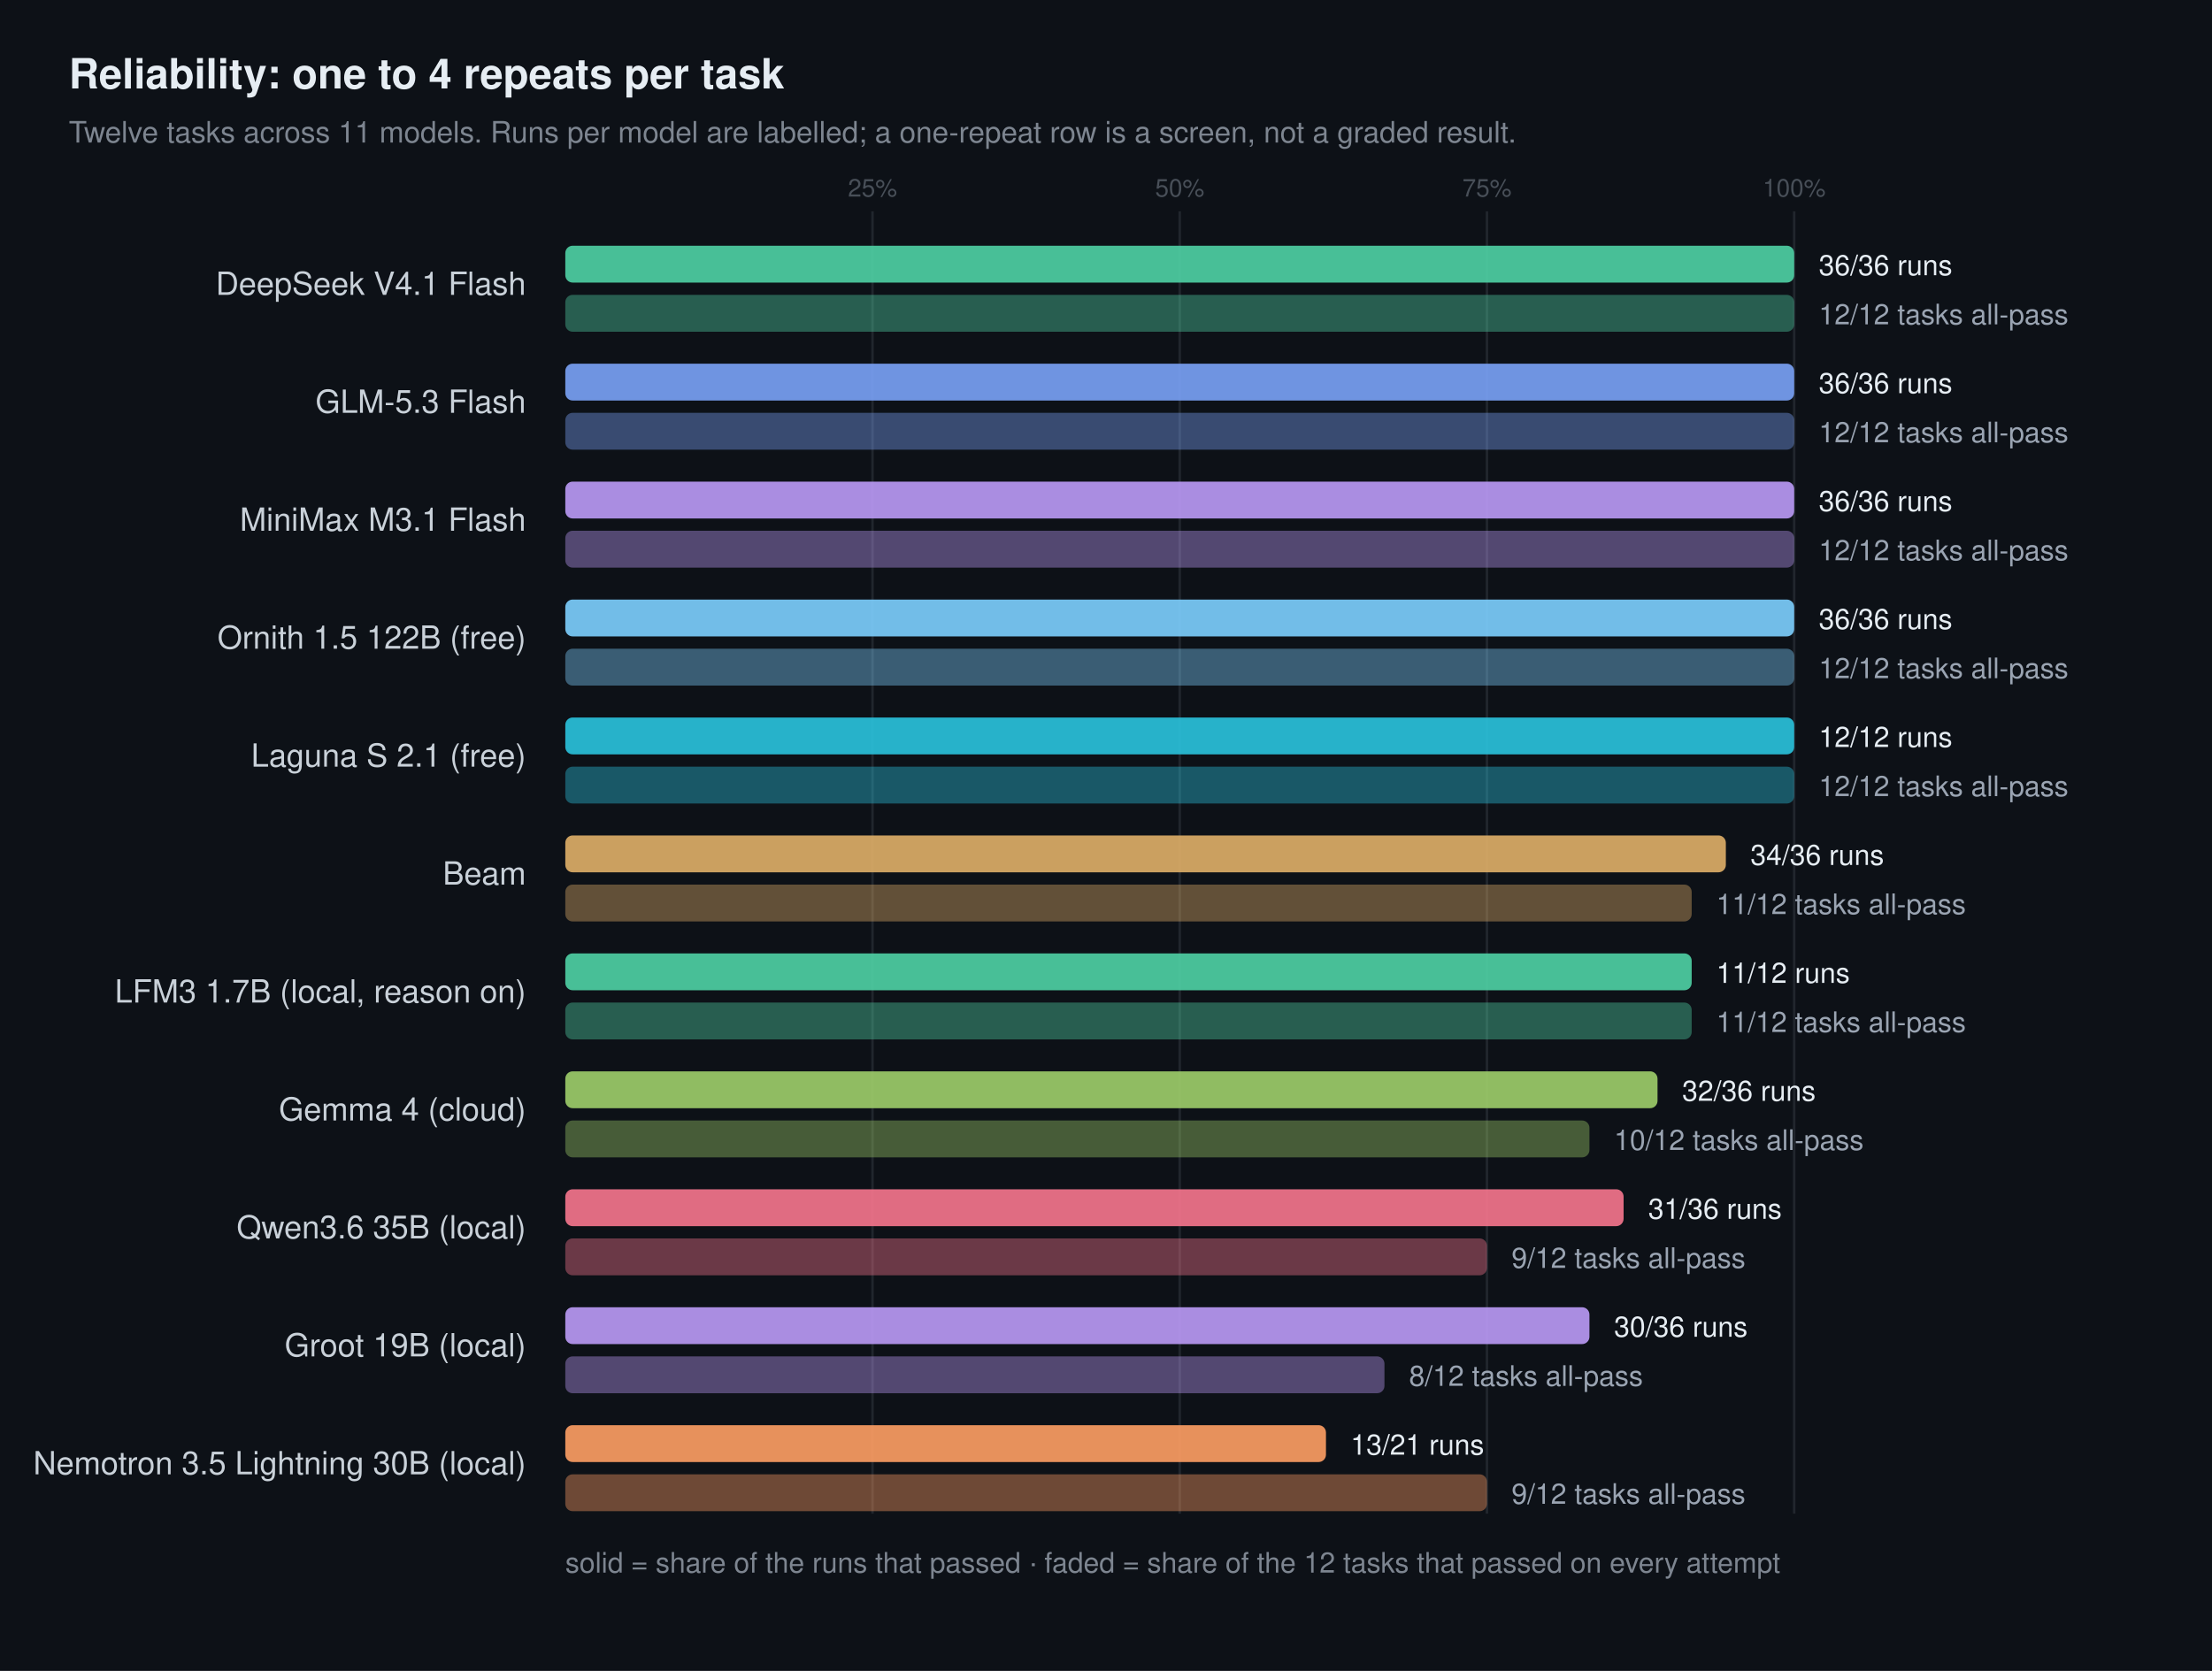
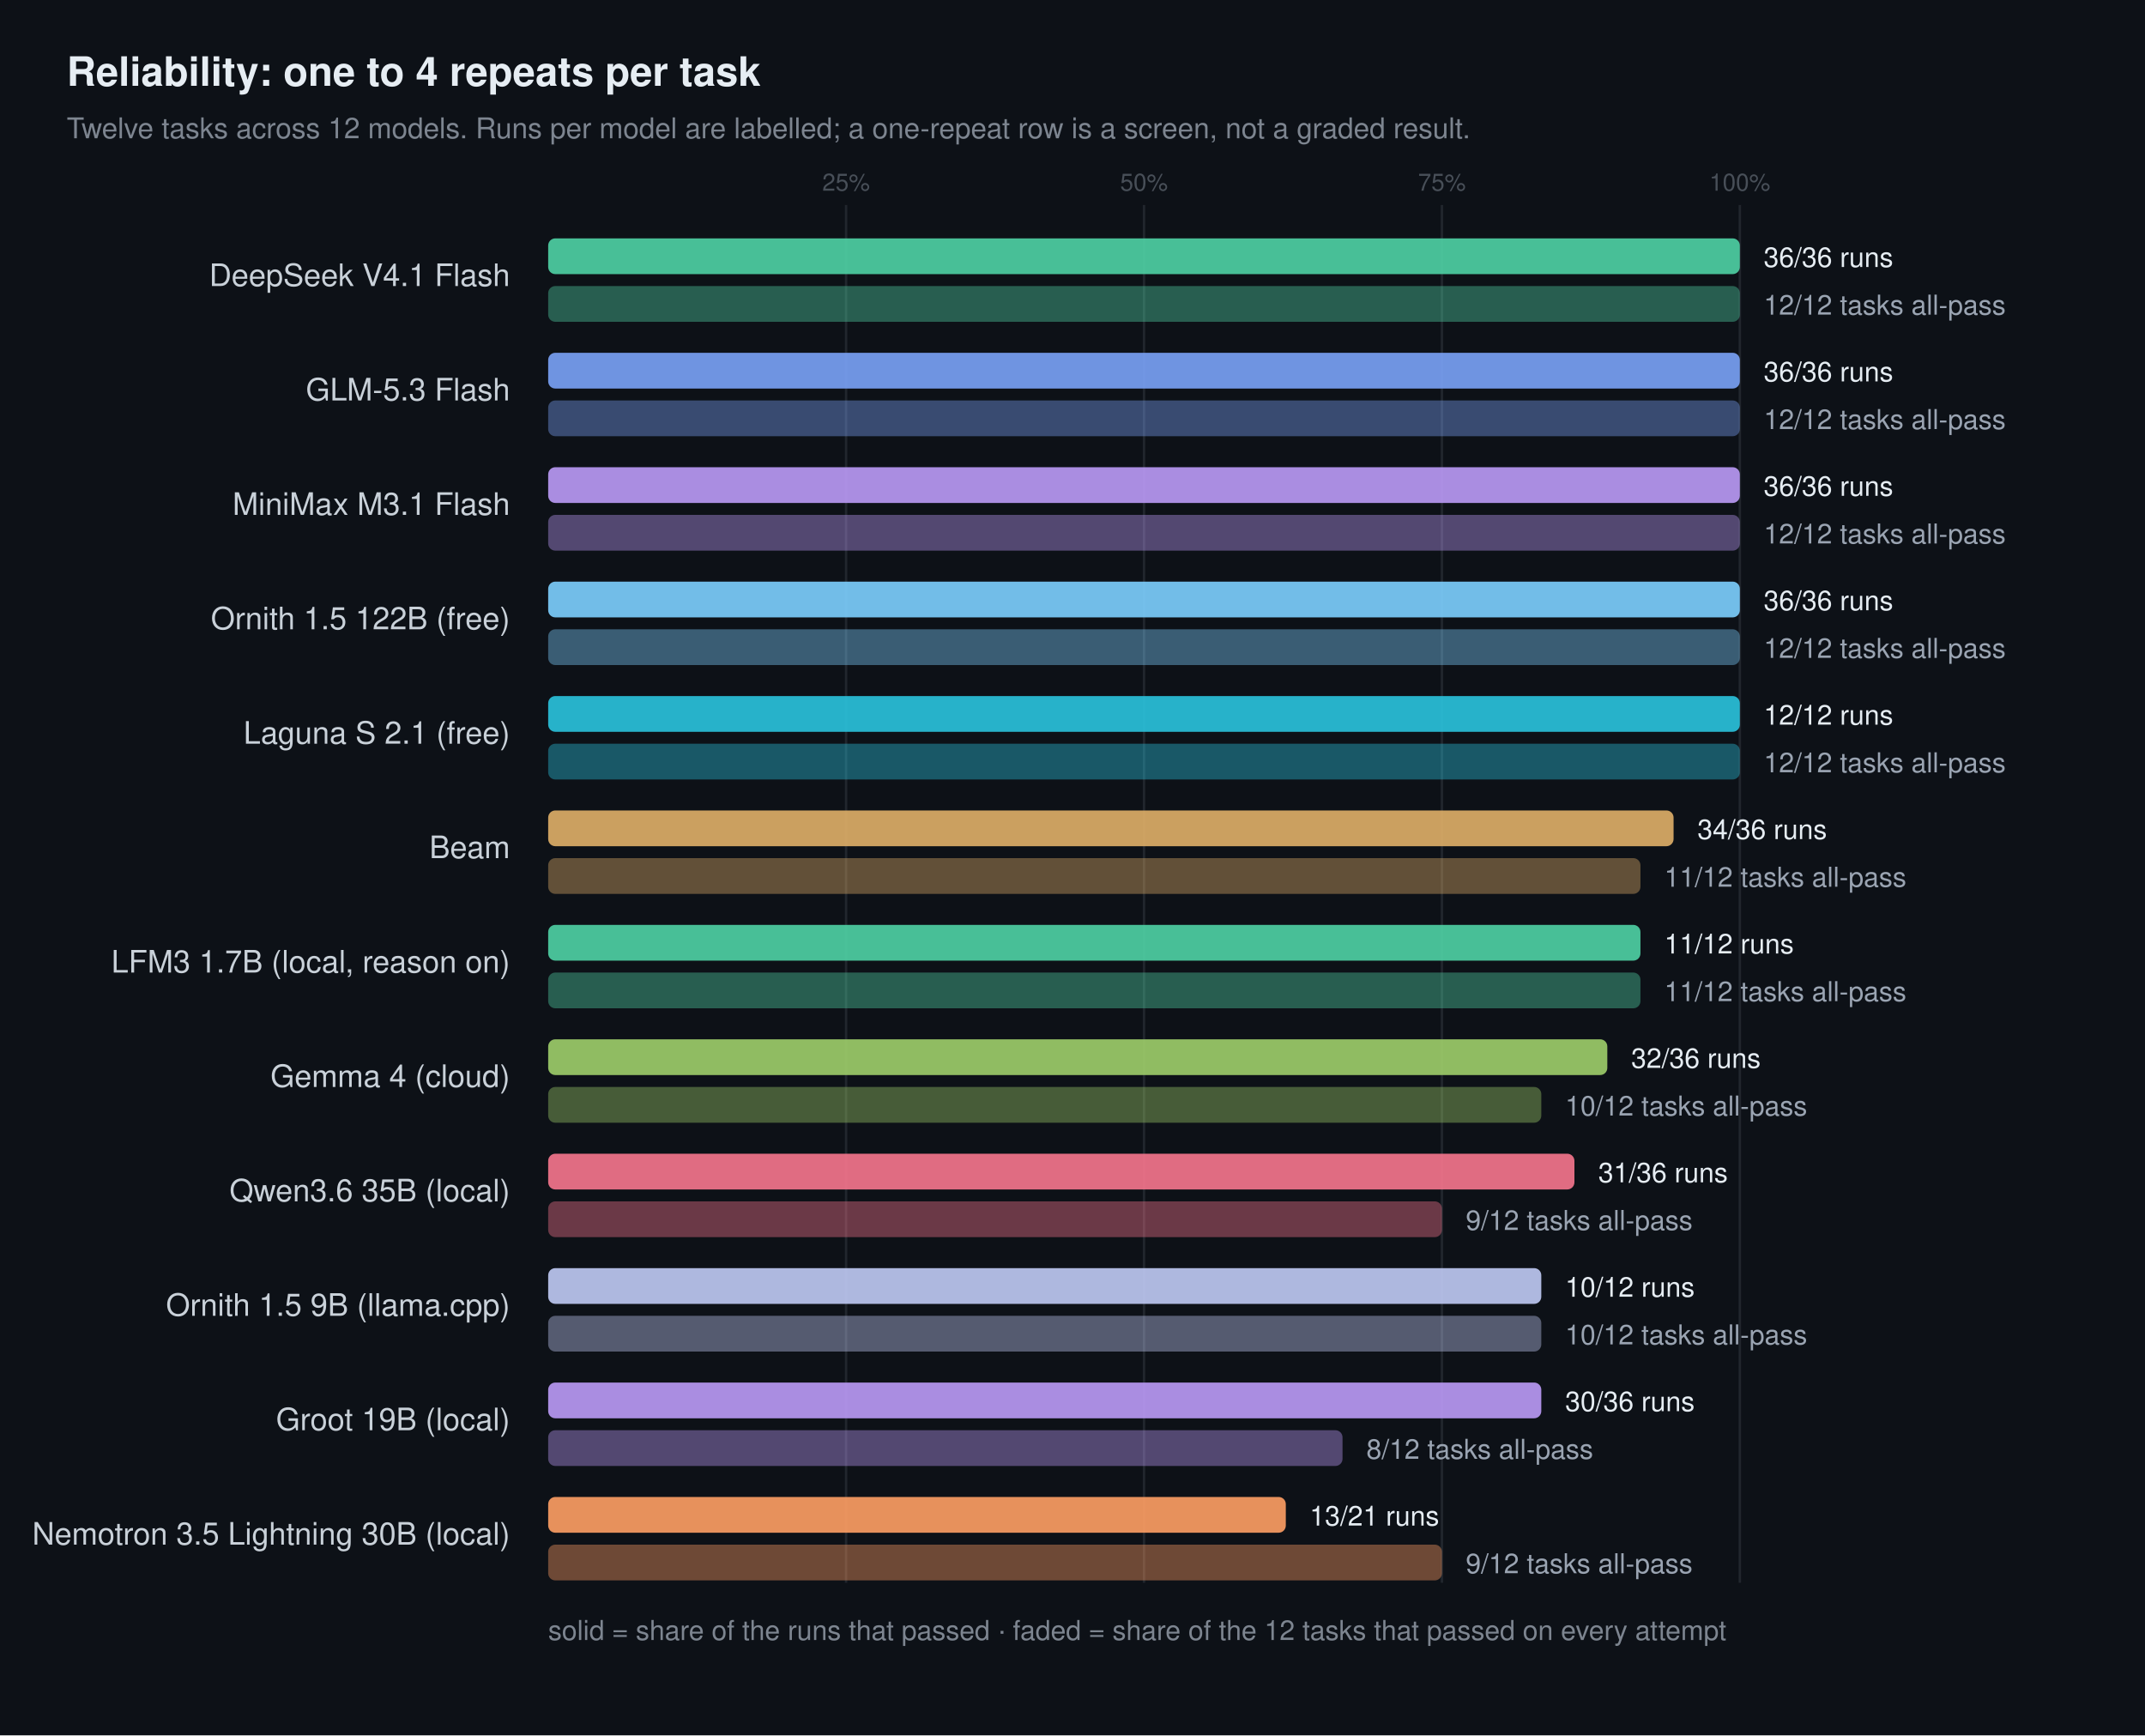
- <svg xmlns="http://www.w3.org/2000/svg" width="900" height="680" viewBox="0 0 900 680" font-family="ui-sans-serif, -apple-system, Segoe UI, Helvetica, Arial, sans-serif">
+ <svg xmlns="http://www.w3.org/2000/svg" width="900" height="728" viewBox="0 0 900 728" font-family="ui-sans-serif, -apple-system, Segoe UI, Helvetica, Arial, sans-serif">
  <rect width="100%" height="100%" fill="#0d1117" />
  <text x="28" y="36" fill="#e6edf3" font-size="17" font-weight="600">Reliability: one to 4 repeats per task</text>
-   <text x="28" y="58" fill="#7d8590" font-size="12">Twelve tasks across 11 models. Runs per model are labelled; a one-repeat row is a screen, not a graded result.</text>
-   <line x1="355.0" y1="86" x2="355.0" y2="616" stroke="#21262d" stroke-width="1" />
+   <text x="28" y="58" fill="#7d8590" font-size="12">Twelve tasks across 12 models. Runs per model are labelled; a one-repeat row is a screen, not a graded result.</text>
+   <line x1="355.0" y1="86" x2="355.0" y2="664" stroke="#21262d" stroke-width="1" />
  <text x="355.0" y="80" fill="#484f58" font-size="10" text-anchor="middle">25%</text>
-   <line x1="480.0" y1="86" x2="480.0" y2="616" stroke="#21262d" stroke-width="1" />
+   <line x1="480.0" y1="86" x2="480.0" y2="664" stroke="#21262d" stroke-width="1" />
  <text x="480.0" y="80" fill="#484f58" font-size="10" text-anchor="middle">50%</text>
-   <line x1="605.0" y1="86" x2="605.0" y2="616" stroke="#21262d" stroke-width="1" />
+   <line x1="605.0" y1="86" x2="605.0" y2="664" stroke="#21262d" stroke-width="1" />
  <text x="605.0" y="80" fill="#484f58" font-size="10" text-anchor="middle">75%</text>
-   <line x1="730.0" y1="86" x2="730.0" y2="616" stroke="#21262d" stroke-width="1" />
+   <line x1="730.0" y1="86" x2="730.0" y2="664" stroke="#21262d" stroke-width="1" />
  <text x="730.0" y="80" fill="#484f58" font-size="10" text-anchor="middle">100%</text>
  <text x="214" y="120" fill="#c9d1d9" font-size="13" text-anchor="end">DeepSeek V4.1 Flash</text>
  <rect x="230" y="100" width="500.0" height="15" rx="3" fill="#4fd1a5" opacity="0.9" />
  <text x="740.0" y="112" fill="#e6edf3" font-size="11.5">36/36 runs</text>
  <rect x="230" y="120" width="500.0" height="15" rx="3" fill="#4fd1a5" opacity="0.4" />
  <text x="740.0" y="132" fill="#9aa4b2" font-size="11.5">12/12 tasks all-pass</text>
  <text x="214" y="168" fill="#c9d1d9" font-size="13" text-anchor="end">GLM-5.3 Flash</text>
  <rect x="230" y="148" width="500.0" height="15" rx="3" fill="#7aa2f7" opacity="0.9" />
  <text x="740.0" y="160" fill="#e6edf3" font-size="11.5">36/36 runs</text>
  <rect x="230" y="168" width="500.0" height="15" rx="3" fill="#7aa2f7" opacity="0.4" />
  <text x="740.0" y="180" fill="#9aa4b2" font-size="11.5">12/12 tasks all-pass</text>
  <text x="214" y="216" fill="#c9d1d9" font-size="13" text-anchor="end">MiniMax M3.1 Flash</text>
  <rect x="230" y="196" width="500.0" height="15" rx="3" fill="#bb9af7" opacity="0.9" />
  <text x="740.0" y="208" fill="#e6edf3" font-size="11.5">36/36 runs</text>
  <rect x="230" y="216" width="500.0" height="15" rx="3" fill="#bb9af7" opacity="0.4" />
  <text x="740.0" y="228" fill="#9aa4b2" font-size="11.5">12/12 tasks all-pass</text>
  <text x="214" y="264" fill="#c9d1d9" font-size="13" text-anchor="end">Ornith 1.5 122B (free)</text>
  <rect x="230" y="244" width="500.0" height="15" rx="3" fill="#7dcfff" opacity="0.9" />
  <text x="740.0" y="256" fill="#e6edf3" font-size="11.5">36/36 runs</text>
  <rect x="230" y="264" width="500.0" height="15" rx="3" fill="#7dcfff" opacity="0.4" />
  <text x="740.0" y="276" fill="#9aa4b2" font-size="11.5">12/12 tasks all-pass</text>
  <text x="214" y="312" fill="#c9d1d9" font-size="13" text-anchor="end">Laguna S 2.1 (free)</text>
  <rect x="230" y="292" width="500.0" height="15" rx="3" fill="#2ac3de" opacity="0.9" />
  <text x="740.0" y="304" fill="#e6edf3" font-size="11.5">12/12 runs</text>
  <rect x="230" y="312" width="500.0" height="15" rx="3" fill="#2ac3de" opacity="0.4" />
  <text x="740.0" y="324" fill="#9aa4b2" font-size="11.5">12/12 tasks all-pass</text>
  <text x="214" y="360" fill="#c9d1d9" font-size="13" text-anchor="end">Beam</text>
  <rect x="230" y="340" width="472.2" height="15" rx="3" fill="#e0af68" opacity="0.9" />
  <text x="712.2" y="352" fill="#e6edf3" font-size="11.5">34/36 runs</text>
  <rect x="230" y="360" width="458.3" height="15" rx="3" fill="#e0af68" opacity="0.4" />
  <text x="698.3" y="372" fill="#9aa4b2" font-size="11.5">11/12 tasks all-pass</text>
  <text x="214" y="408" fill="#c9d1d9" font-size="13" text-anchor="end">LFM3 1.7B (local, reason on)</text>
  <rect x="230" y="388" width="458.3" height="15" rx="3" fill="#4fd1a5" opacity="0.9" />
  <text x="698.3" y="400" fill="#e6edf3" font-size="11.5">11/12 runs</text>
  <rect x="230" y="408" width="458.3" height="15" rx="3" fill="#4fd1a5" opacity="0.4" />
  <text x="698.3" y="420" fill="#9aa4b2" font-size="11.5">11/12 tasks all-pass</text>
  <text x="214" y="456" fill="#c9d1d9" font-size="13" text-anchor="end">Gemma 4 (cloud)</text>
  <rect x="230" y="436" width="444.4" height="15" rx="3" fill="#9ece6a" opacity="0.9" />
  <text x="684.4" y="448" fill="#e6edf3" font-size="11.5">32/36 runs</text>
  <rect x="230" y="456" width="416.7" height="15" rx="3" fill="#9ece6a" opacity="0.4" />
  <text x="656.7" y="468" fill="#9aa4b2" font-size="11.5">10/12 tasks all-pass</text>
  <text x="214" y="504" fill="#c9d1d9" font-size="13" text-anchor="end">Qwen3.6 35B (local)</text>
  <rect x="230" y="484" width="430.6" height="15" rx="3" fill="#f7768e" opacity="0.9" />
  <text x="670.6" y="496" fill="#e6edf3" font-size="11.5">31/36 runs</text>
  <rect x="230" y="504" width="375.0" height="15" rx="3" fill="#f7768e" opacity="0.4" />
  <text x="615.0" y="516" fill="#9aa4b2" font-size="11.5">9/12 tasks all-pass</text>
-   <text x="214" y="552" fill="#c9d1d9" font-size="13" text-anchor="end">Groot 19B (local)</text>
-   <rect x="230" y="532" width="416.7" height="15" rx="3" fill="#bb9af7" opacity="0.9" />
-   <text x="656.7" y="544" fill="#e6edf3" font-size="11.5">30/36 runs</text>
-   <rect x="230" y="552" width="333.3" height="15" rx="3" fill="#bb9af7" opacity="0.4" />
-   <text x="573.3" y="564" fill="#9aa4b2" font-size="11.5">8/12 tasks all-pass</text>
-   <text x="214" y="600" fill="#c9d1d9" font-size="13" text-anchor="end">Nemotron 3.5 Lightning 30B (local)</text>
-   <rect x="230" y="580" width="309.5" height="15" rx="3" fill="#ff9e64" opacity="0.9" />
-   <text x="549.5" y="592" fill="#e6edf3" font-size="11.5">13/21 runs</text>
-   <rect x="230" y="600" width="375.0" height="15" rx="3" fill="#ff9e64" opacity="0.4" />
-   <text x="615.0" y="612" fill="#9aa4b2" font-size="11.5">9/12 tasks all-pass</text>
-   <text x="230" y="640" fill="#7d8590" font-size="11.5">solid = share of the runs that passed   ·   faded = share of the 12 tasks that passed on every attempt</text>
+   <text x="214" y="552" fill="#c9d1d9" font-size="13" text-anchor="end">Ornith 1.5 9B (llama.cpp)</text>
+   <rect x="230" y="532" width="416.7" height="15" rx="3" fill="#c0caf5" opacity="0.9" />
+   <text x="656.7" y="544" fill="#e6edf3" font-size="11.5">10/12 runs</text>
+   <rect x="230" y="552" width="416.7" height="15" rx="3" fill="#c0caf5" opacity="0.4" />
+   <text x="656.7" y="564" fill="#9aa4b2" font-size="11.5">10/12 tasks all-pass</text>
+   <text x="214" y="600" fill="#c9d1d9" font-size="13" text-anchor="end">Groot 19B (local)</text>
+   <rect x="230" y="580" width="416.7" height="15" rx="3" fill="#bb9af7" opacity="0.9" />
+   <text x="656.7" y="592" fill="#e6edf3" font-size="11.5">30/36 runs</text>
+   <rect x="230" y="600" width="333.3" height="15" rx="3" fill="#bb9af7" opacity="0.4" />
+   <text x="573.3" y="612" fill="#9aa4b2" font-size="11.5">8/12 tasks all-pass</text>
+   <text x="214" y="648" fill="#c9d1d9" font-size="13" text-anchor="end">Nemotron 3.5 Lightning 30B (local)</text>
+   <rect x="230" y="628" width="309.5" height="15" rx="3" fill="#ff9e64" opacity="0.9" />
+   <text x="549.5" y="640" fill="#e6edf3" font-size="11.5">13/21 runs</text>
+   <rect x="230" y="648" width="375.0" height="15" rx="3" fill="#ff9e64" opacity="0.4" />
+   <text x="615.0" y="660" fill="#9aa4b2" font-size="11.5">9/12 tasks all-pass</text>
+   <text x="230" y="688" fill="#7d8590" font-size="11.5">solid = share of the runs that passed   ·   faded = share of the 12 tasks that passed on every attempt</text>
</svg>
